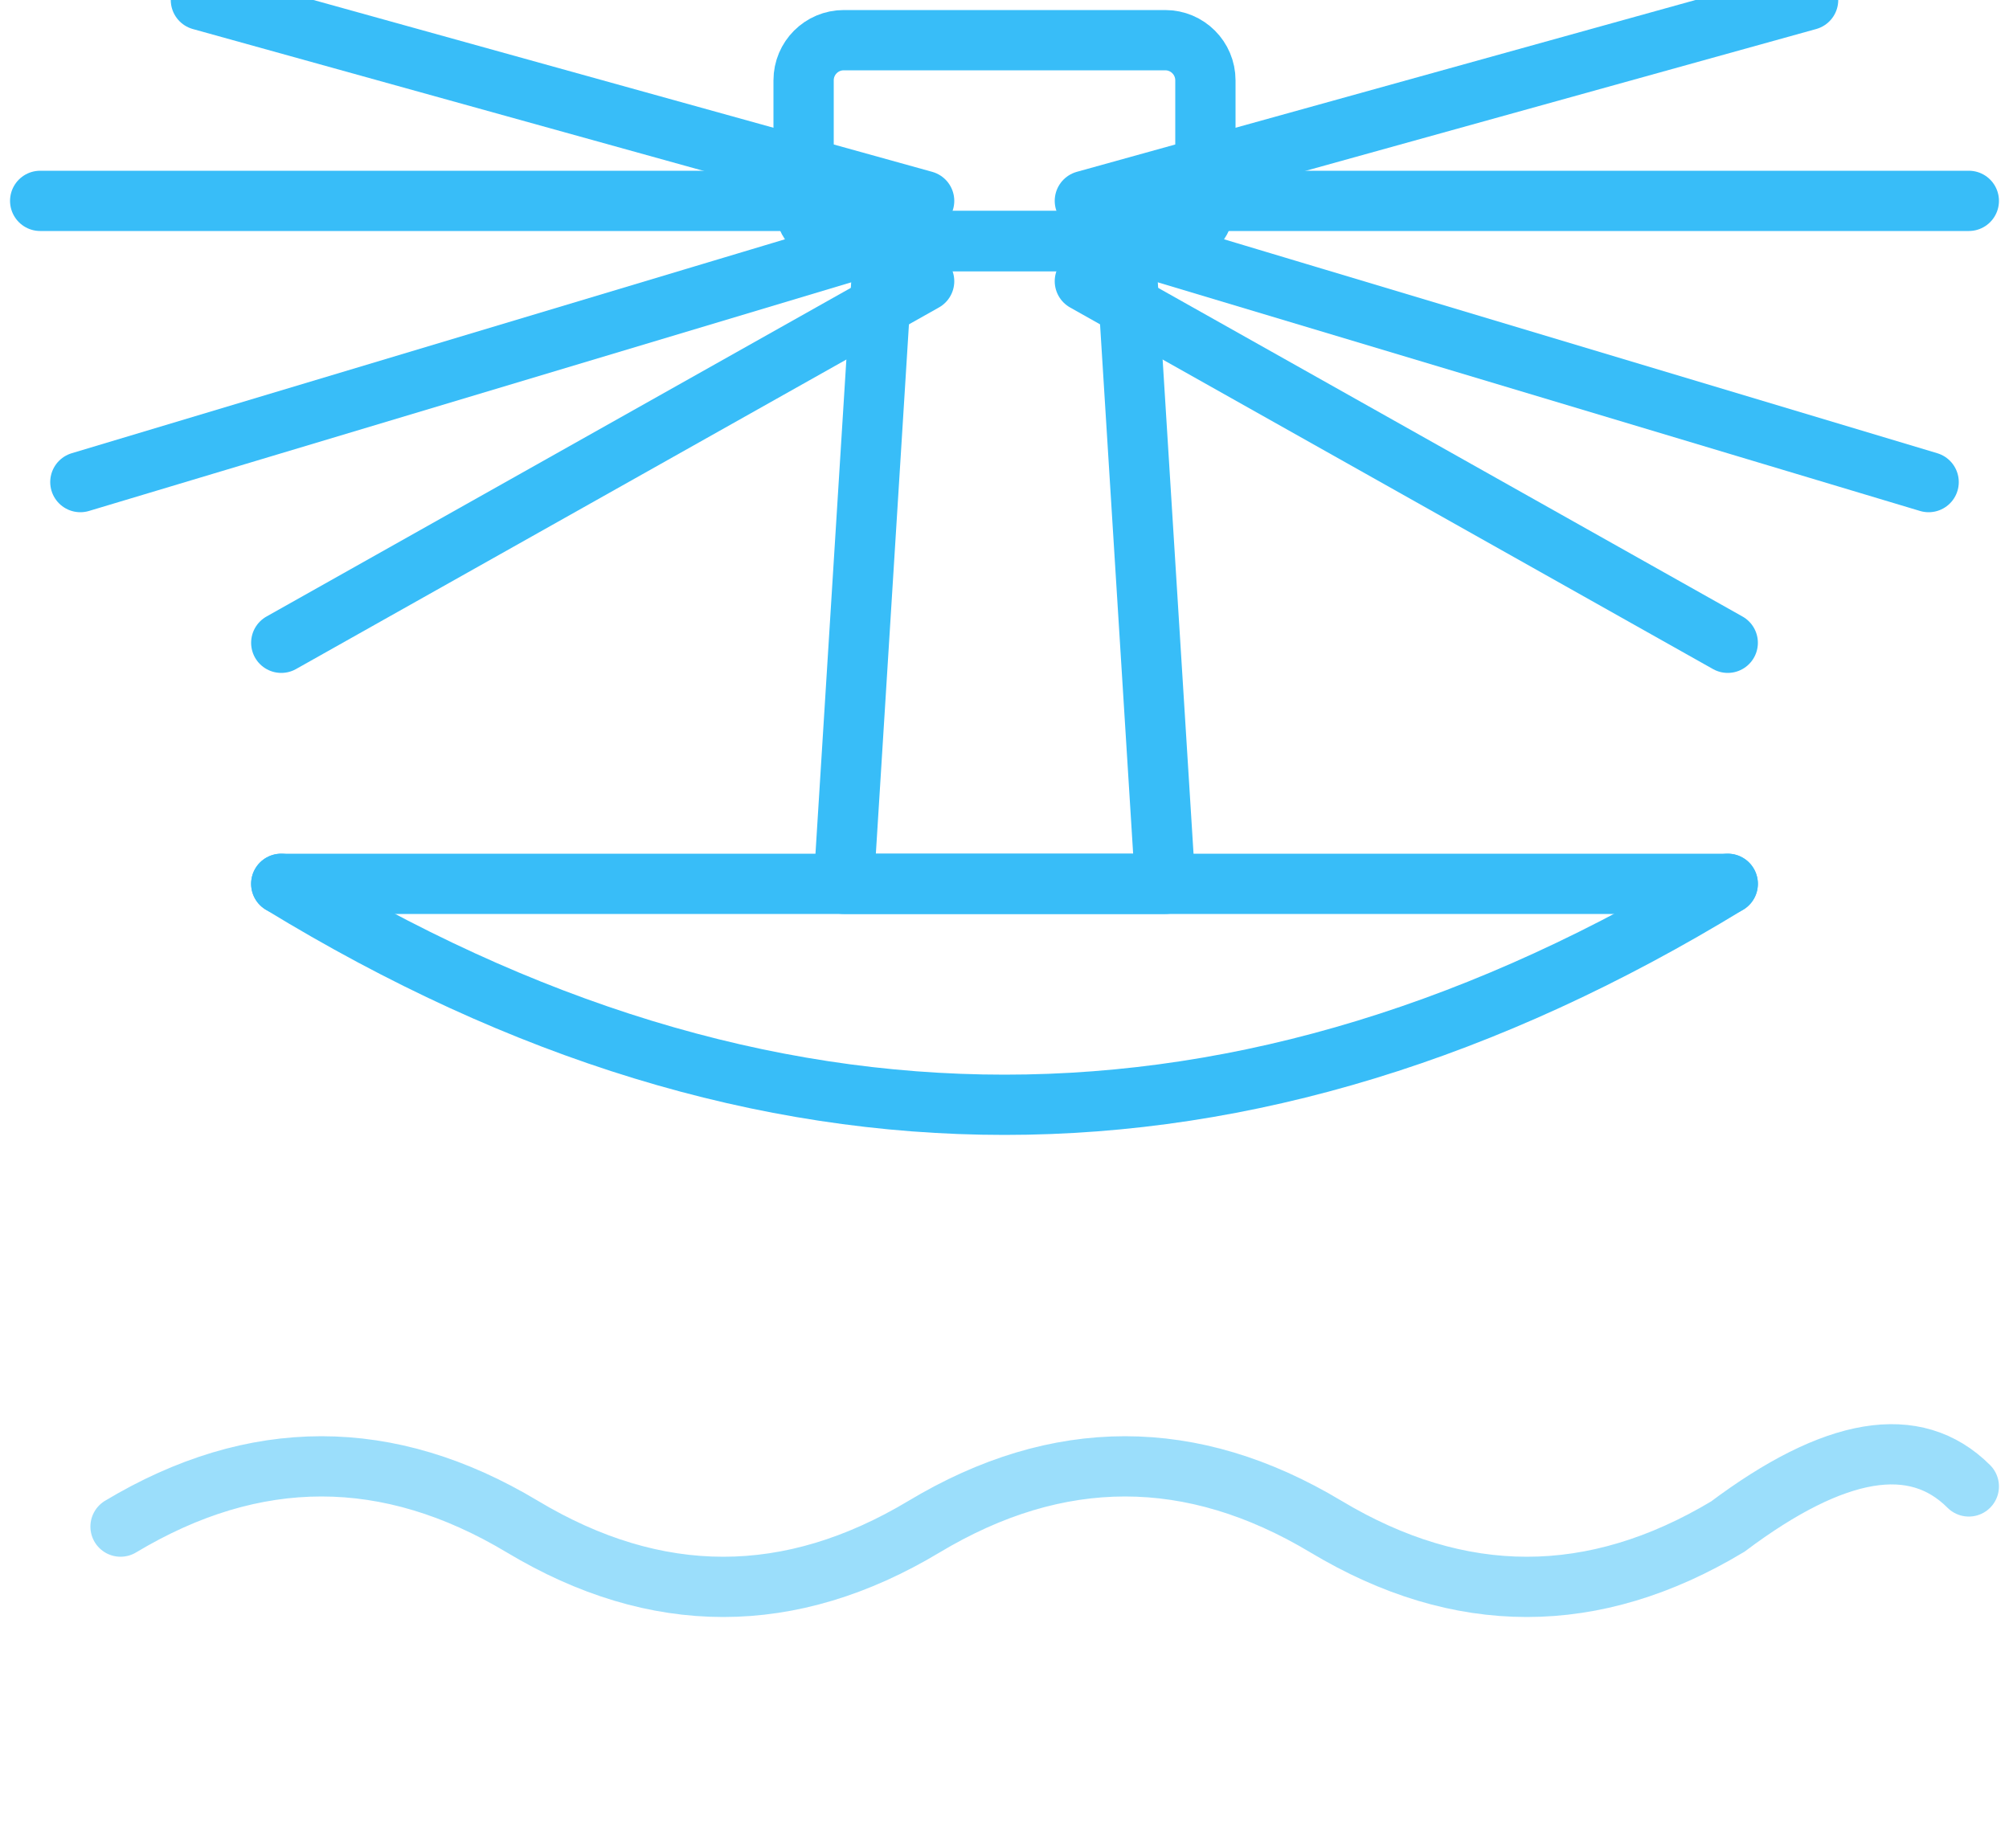
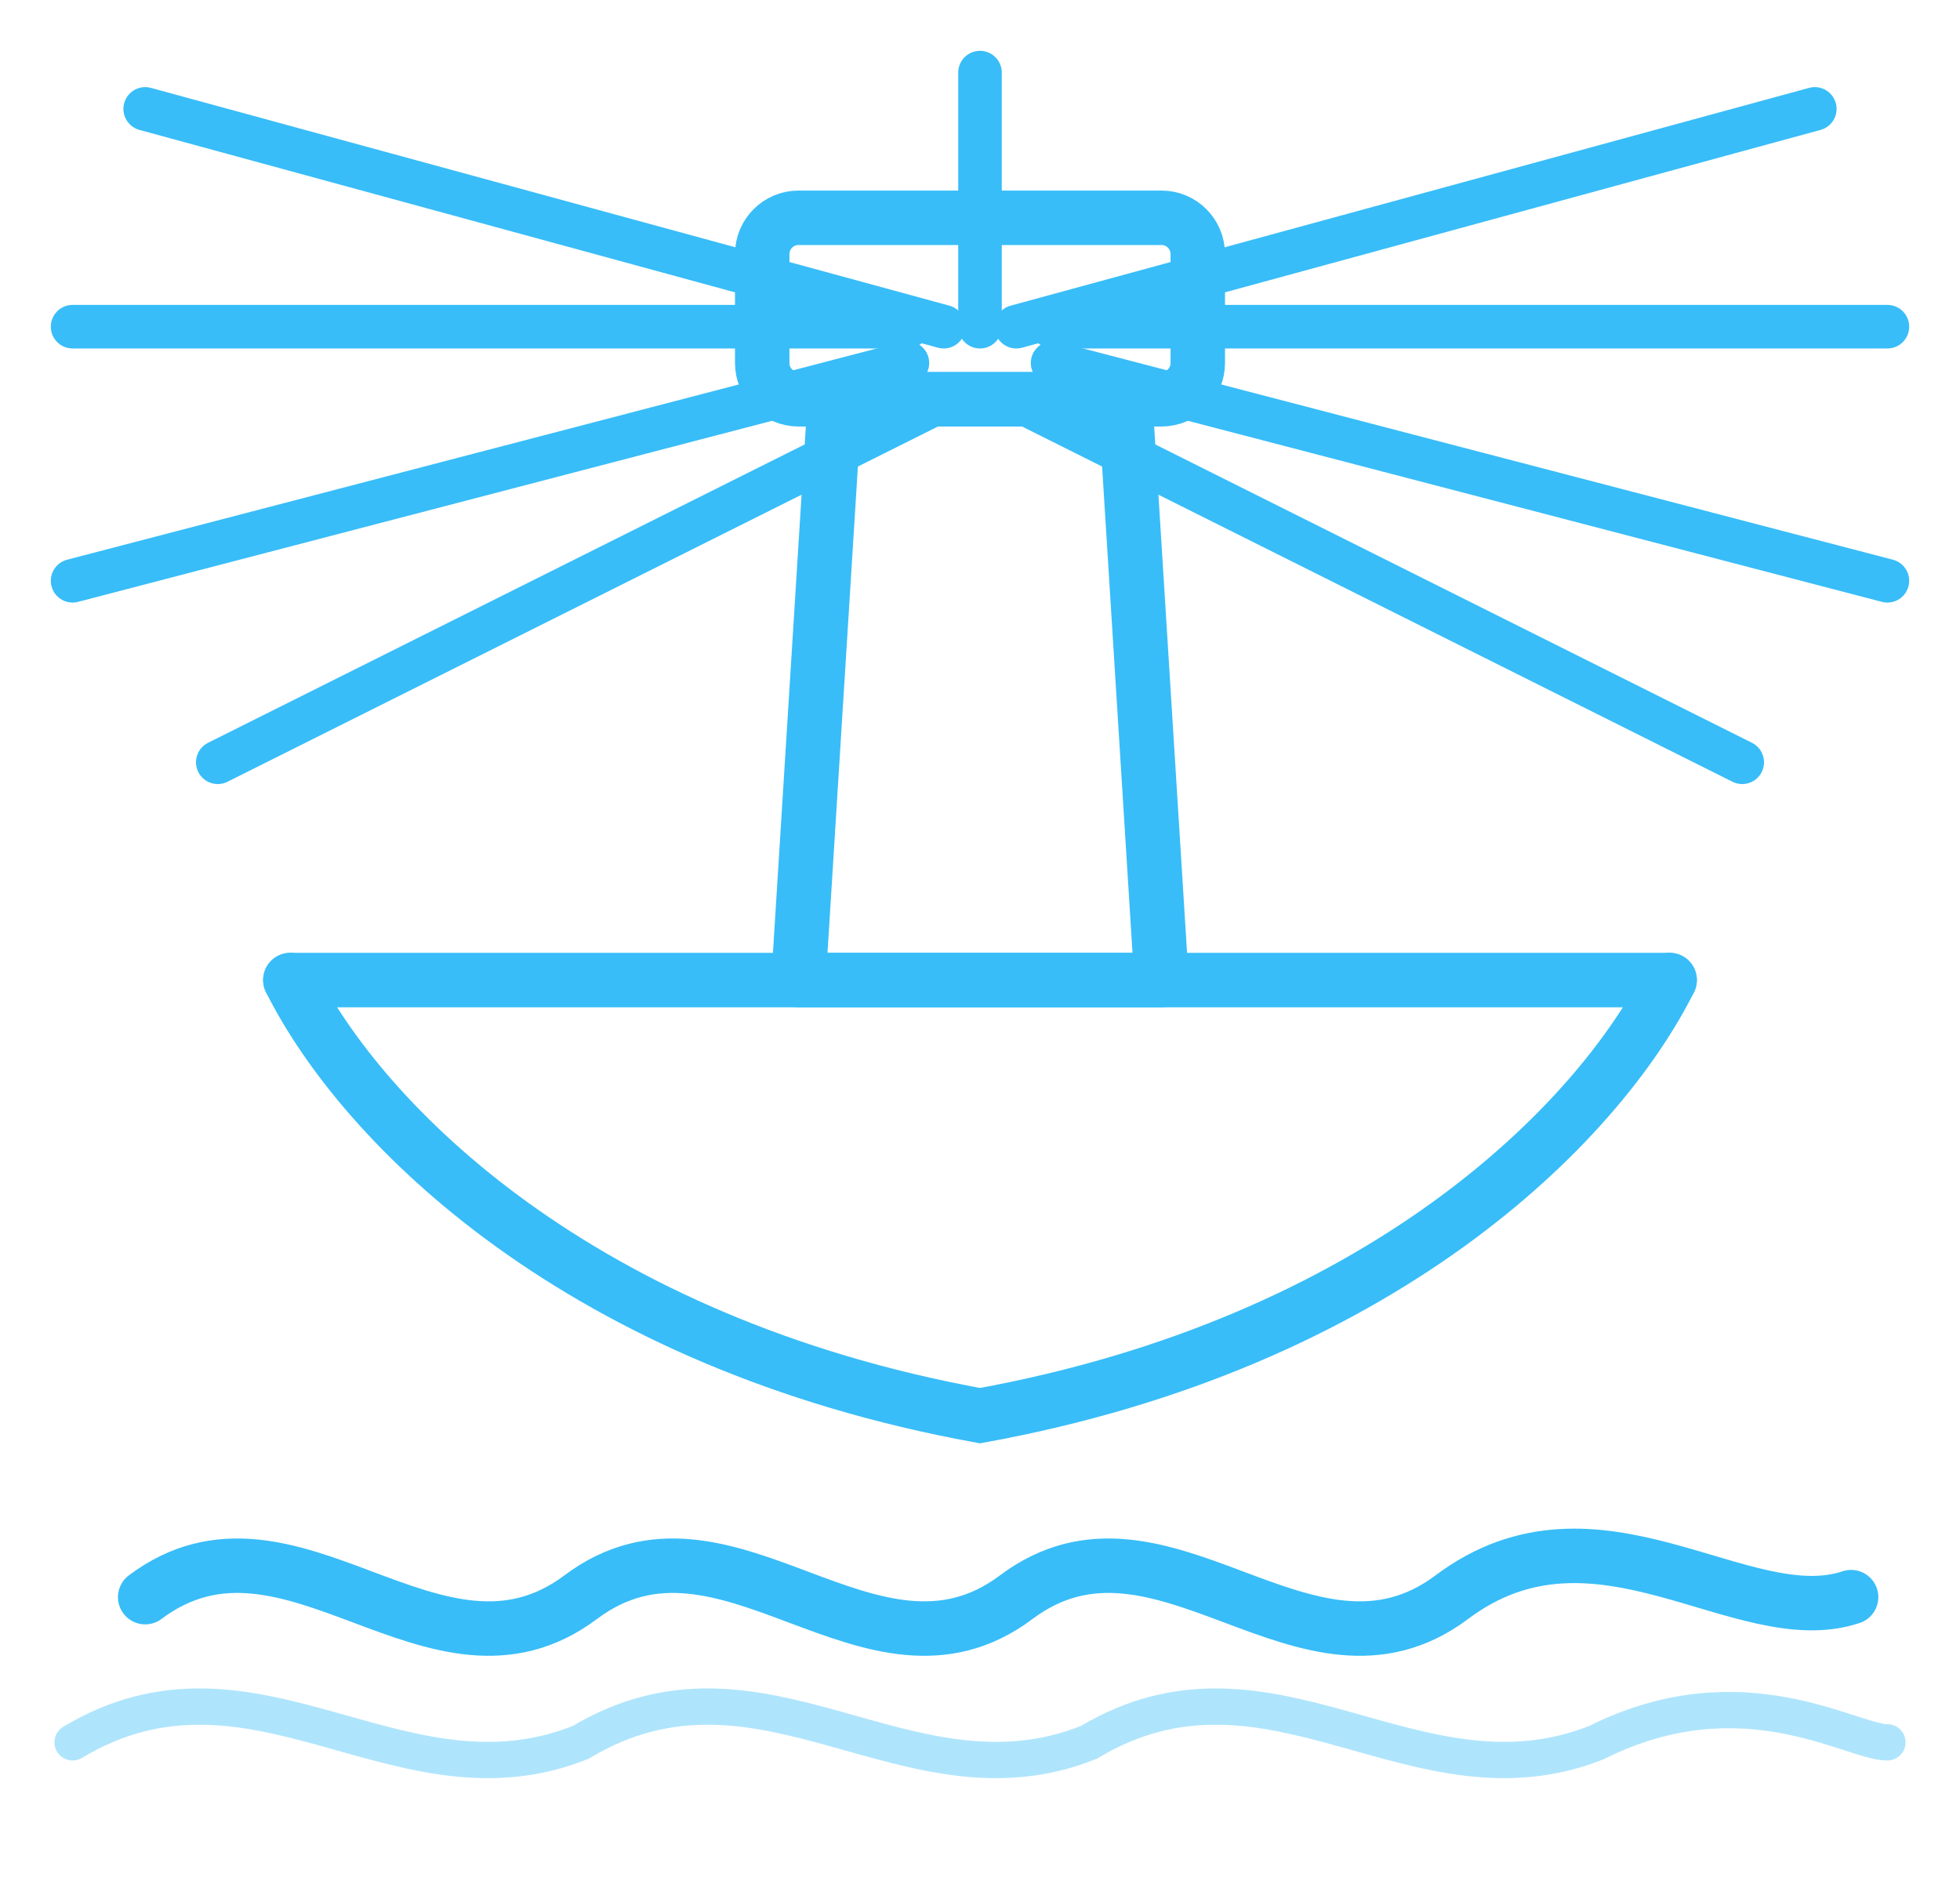
- <svg xmlns="http://www.w3.org/2000/svg" viewBox="0 0 50 46" fill="none">
-   <line x1="23" y1="5" x2="5" y2="0" stroke="#38bdf8" stroke-width="1.5" stroke-linecap="round" />
-   <line x1="22" y1="5" x2="1" y2="5" stroke="#38bdf8" stroke-width="1.5" stroke-linecap="round" />
-   <line x1="22" y1="6" x2="2" y2="12" stroke="#38bdf8" stroke-width="1.5" stroke-linecap="round" />
-   <line x1="23" y1="7" x2="7" y2="16" stroke="#38bdf8" stroke-width="1.5" stroke-linecap="round" />
-   <line x1="27" y1="5" x2="45" y2="0" stroke="#38bdf8" stroke-width="1.5" stroke-linecap="round" />
-   <line x1="28" y1="5" x2="49" y2="5" stroke="#38bdf8" stroke-width="1.5" stroke-linecap="round" />
-   <line x1="28" y1="6" x2="48" y2="12" stroke="#38bdf8" stroke-width="1.5" stroke-linecap="round" />
-   <line x1="27" y1="7" x2="43" y2="16" stroke="#38bdf8" stroke-width="1.5" stroke-linecap="round" />
-   <rect x="20" y="1" width="10" height="5" rx="1" stroke="#38bdf8" stroke-width="1.5" fill="none" />
-   <path d="M22 6 L21 22 L29 22 L28 6 Z" stroke="#38bdf8" stroke-width="1.5" stroke-linejoin="round" fill="none" />
-   <line x1="7" y1="22" x2="43" y2="22" stroke="#38bdf8" stroke-width="1.5" stroke-linecap="round" />
-   <path d="M7 22 Q25 33 43 22" stroke="#38bdf8" stroke-width="1.5" stroke-linecap="round" fill="none" />
-   <path d="M3 38 Q8 35 13 38 Q18 41 23 38 Q28 35 33 38 Q38 41 43 38 Q47 35 49 37" stroke="#38bdf8" stroke-width="1.5" stroke-linecap="round" fill="none" opacity="0.5" />
+ <svg xmlns="http://www.w3.org/2000/svg" viewBox="-2 -4 54 52" fill="none">
+   <line x1="24" y1="5" x2="2" y2="-1" stroke="#38bdf8" stroke-width="1.2" stroke-linecap="round" />
+   <line x1="23" y1="5" x2="0" y2="5" stroke="#38bdf8" stroke-width="1.2" stroke-linecap="round" />
+   <line x1="23" y1="6" x2="0" y2="12" stroke="#38bdf8" stroke-width="1.2" stroke-linecap="round" />
+   <line x1="24" y1="7" x2="4" y2="17" stroke="#38bdf8" stroke-width="1.2" stroke-linecap="round" />
+   <line x1="25" y1="5" x2="25" y2="-2" stroke="#38bdf8" stroke-width="1.2" stroke-linecap="round" />
+   <line x1="26" y1="5" x2="48" y2="-1" stroke="#38bdf8" stroke-width="1.2" stroke-linecap="round" />
+   <line x1="27" y1="5" x2="50" y2="5" stroke="#38bdf8" stroke-width="1.2" stroke-linecap="round" />
+   <line x1="27" y1="6" x2="50" y2="12" stroke="#38bdf8" stroke-width="1.2" stroke-linecap="round" />
+   <line x1="26" y1="7" x2="46" y2="17" stroke="#38bdf8" stroke-width="1.2" stroke-linecap="round" />
+   <rect x="19" y="2" width="12" height="5" rx="1" stroke="#38bdf8" stroke-width="1.5" fill="none" />
+   <path d="M21 7 L20 23 L30 23 L29 7 Z" stroke="#38bdf8" stroke-width="1.5" stroke-linejoin="round" fill="none" />
+   <line x1="6" y1="23" x2="44" y2="23" stroke="#38bdf8" stroke-width="1.5" stroke-linecap="round" />
+   <path d="M6 23 C8 27 14 33 25 35 C36 33 42 27 44 23" stroke="#38bdf8" stroke-width="1.5" stroke-linecap="round" fill="none" />
+   <path d="M2 40 C6 37 10 43 14 40 C18 37 22 43 26 40 C30 37 34 43 38 40 C42 37 46 41 49 40" stroke="#38bdf8" stroke-width="1.5" stroke-linecap="round" fill="none" />
+   <path d="M0 44 C5 41 9 46 14 44 C19 41 23 46 28 44 C33 41 37 46 42 44 C46 42 49 44 50 44" stroke="#38bdf8" stroke-width="1" stroke-linecap="round" fill="none" opacity="0.4" />
</svg>
